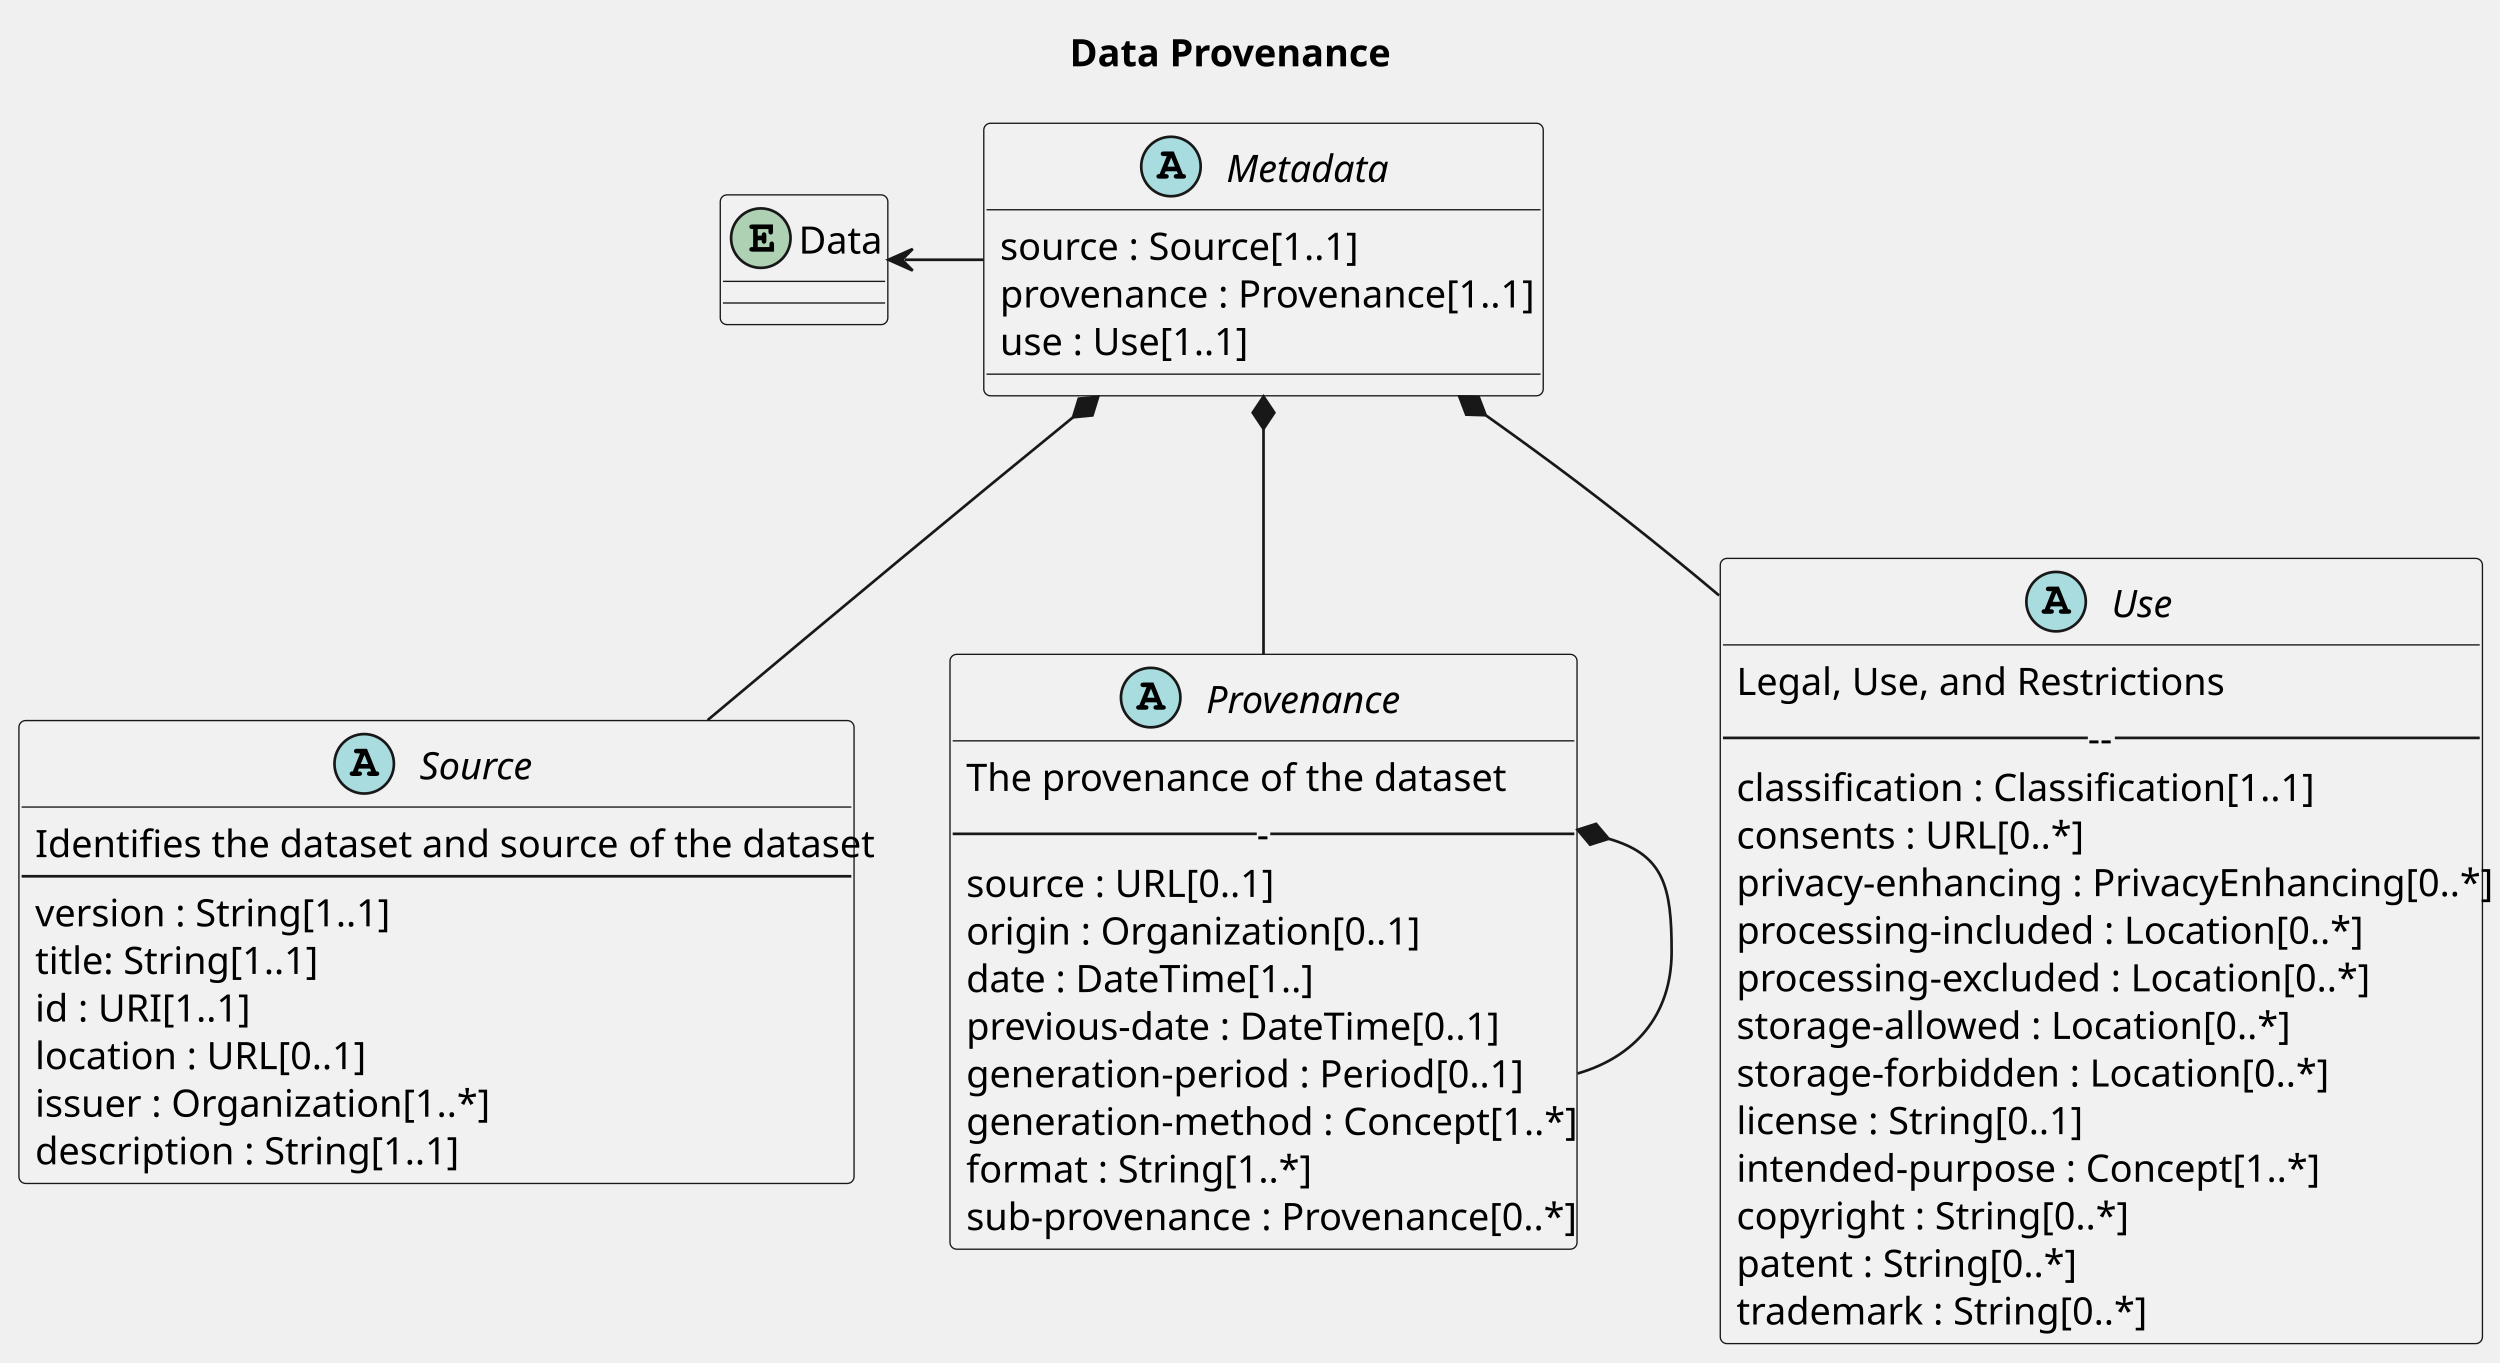
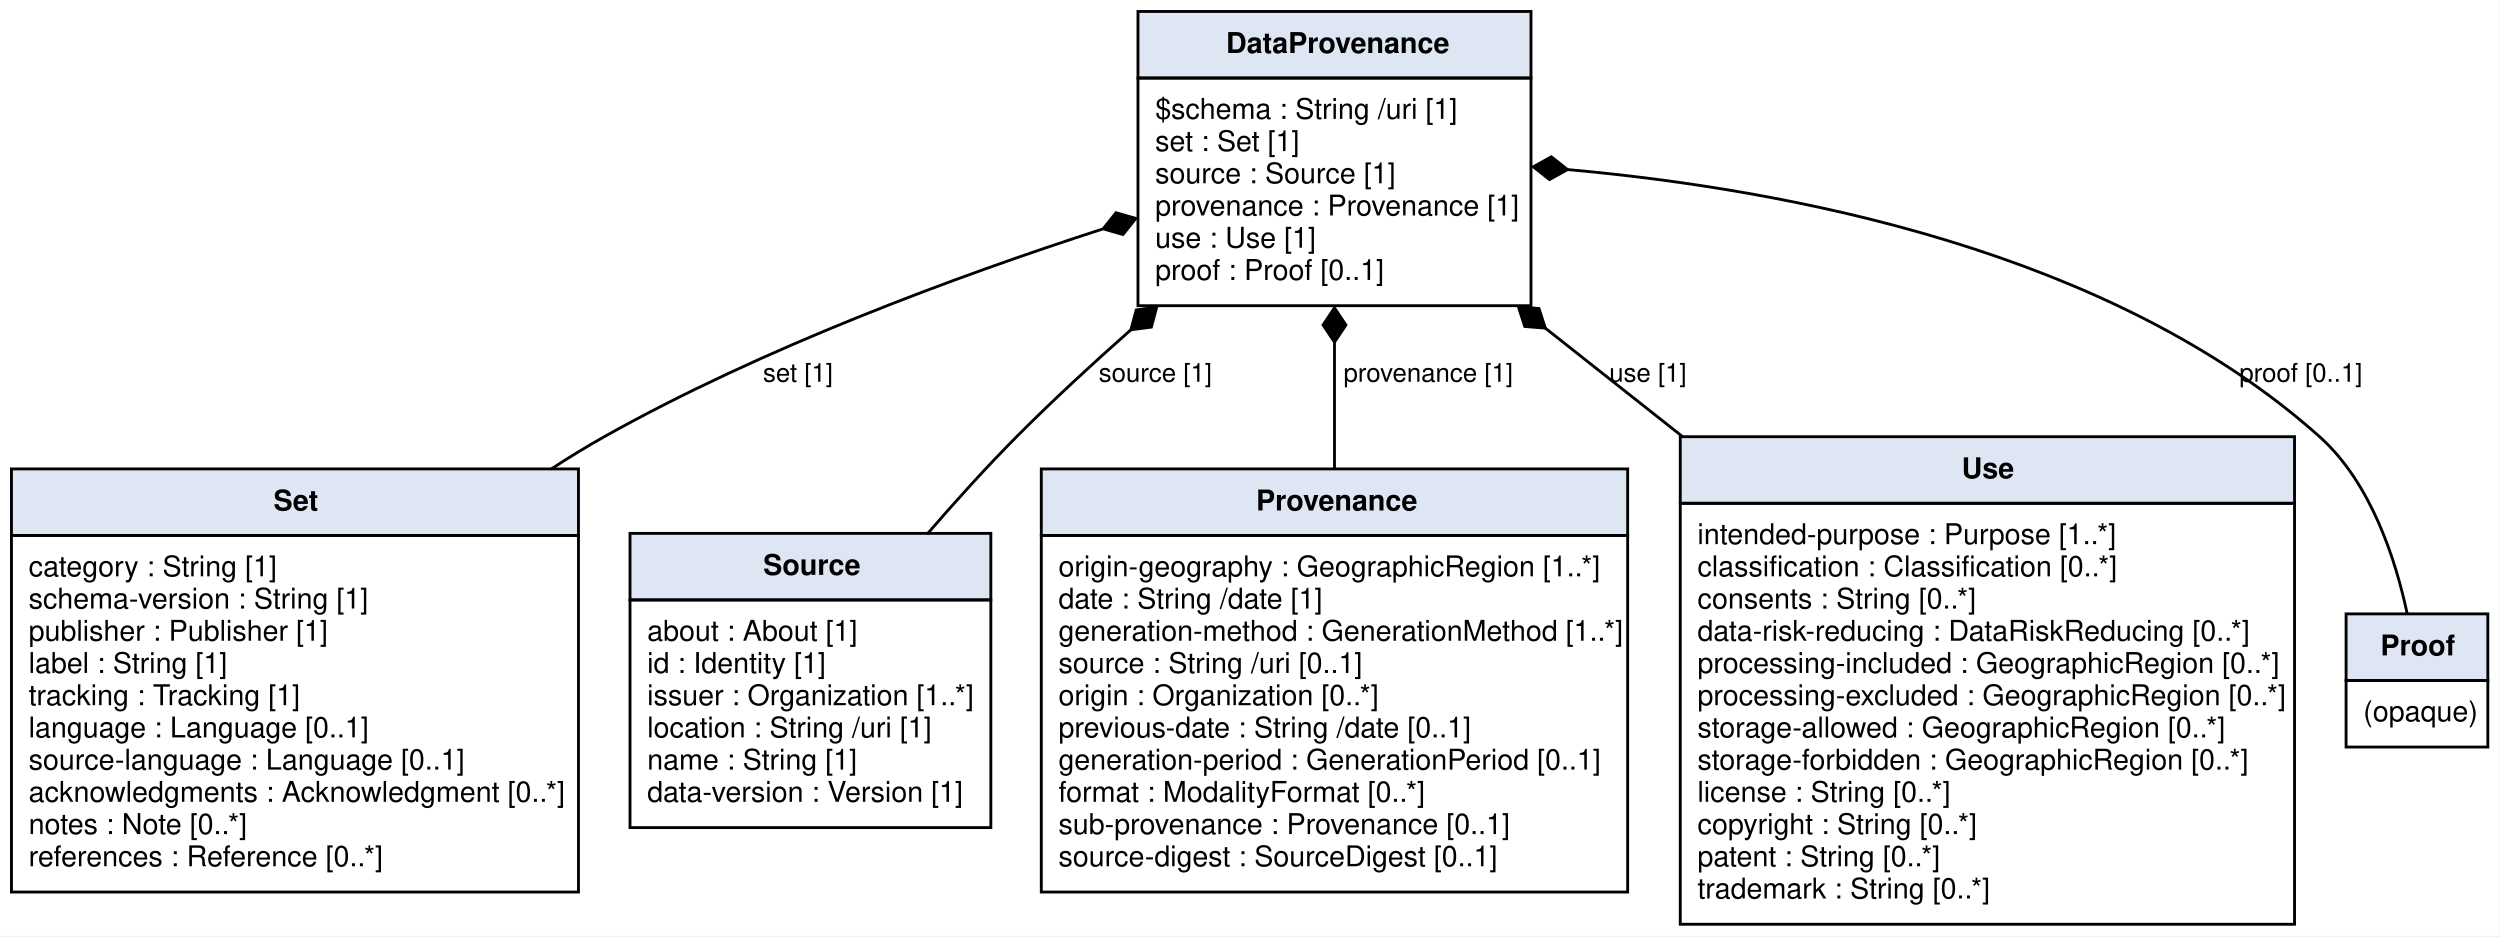
- <svg xmlns="http://www.w3.org/2000/svg" contentStyleType="text/css" height="504px" preserveAspectRatio="none" style="width:925px;height:504px;background:#FFFFFF;" version="1.1" viewBox="0 0 925 504" width="925px" zoomAndPan="magnify">
-   <defs />
-   <g>
-     <text fill="#000000" font-family="sans-serif" font-size="14" font-weight="bold" lengthAdjust="spacing" textLength="120" x="395.75" y="24.533">Data Provenance</text>
-     <g id="elem_Data">
-       <rect codeLine="3" fill="#F1F1F1" height="48" id="Data" rx="2.5" ry="2.5" style="stroke:#181818;stroke-width:0.5;" width="62" x="266.5" y="72.109" />
-       <ellipse cx="281.5" cy="88.109" fill="#ADD1B2" rx="11" ry="11" style="stroke:#181818;stroke-width:1.0;" />
-       <path d="M280.359,88.906 L280.359,91.406 L284.688,91.406 L284.688,90.484 Q284.688,89.875 284.922,89.609 Q285.172,89.344 285.547,89.344 Q285.922,89.344 286.156,89.609 Q286.391,89.875 286.391,90.484 L286.391,93.109 L278.391,93.109 Q277.766,93.109 277.5,92.875 Q277.25,92.641 277.25,92.25 Q277.25,91.875 277.516,91.641 Q277.781,91.406 278.391,91.406 L278.656,91.406 L278.656,84.75 L278.391,84.75 Q277.766,84.75 277.5,84.516 Q277.25,84.281 277.25,83.891 Q277.25,83.516 277.5,83.281 Q277.766,83.047 278.391,83.047 L286.016,83.047 L286.016,85.641 Q286.016,86.25 285.781,86.516 Q285.562,86.766 285.172,86.766 Q284.797,86.766 284.562,86.516 Q284.328,86.25 284.328,85.641 L284.328,84.75 L280.359,84.75 L280.359,87.203 L281.844,87.203 Q281.844,86.547 281.969,86.359 Q282.234,85.953 282.703,85.953 Q283.078,85.953 283.312,86.219 Q283.547,86.469 283.547,87.078 L283.547,89.047 Q283.547,89.594 283.422,89.781 Q283.156,90.172 282.703,90.172 Q282.234,90.172 281.969,89.766 Q281.844,89.578 281.844,88.906 L280.359,88.906 Z " fill="#000000" />
-       <text fill="#000000" font-family="sans-serif" font-size="14" lengthAdjust="spacing" textLength="30" x="295.5" y="93.838">Data</text>
-       <line style="stroke:#181818;stroke-width:0.5;" x1="267.5" x2="327.5" y1="104.109" y2="104.109" />
-       <line style="stroke:#181818;stroke-width:0.5;" x1="267.5" x2="327.5" y1="112.109" y2="112.109" />
+ <svg xmlns="http://www.w3.org/2000/svg" width="873pt" height="327pt" viewBox="0.00 0.00 873.00 327.00">
+   <g id="graph0" class="graph" transform="scale(1 1) rotate(0) translate(4 322.75)">
+     <polygon fill="white" stroke="none" points="-4,4 -4,-322.75 868.75,-322.75 868.75,4 -4,4" />
+     <g id="node1" class="node">
+       <polygon fill="#dde6f2" stroke="none" points="393.38,-295.5 393.38,-318.75 530.62,-318.75 530.62,-295.5 393.38,-295.5" />
+       <polygon fill="none" stroke="black" points="393.38,-295.5 393.38,-318.75 530.62,-318.75 530.62,-295.5 393.38,-295.5" />
+       <text xml:space="preserve" text-anchor="start" x="424.12" y="-304.25" font-family="Helvetica,sans-Serif" font-weight="bold" font-size="10.00">DataProvenance</text>
+       <polygon fill="none" stroke="black" points="393.38,-216 393.38,-295.5 530.62,-295.5 530.62,-216 393.38,-216" />
+       <text xml:space="preserve" text-anchor="start" x="399.38" y="-281.25" font-family="Helvetica,sans-Serif" font-size="10.00">$schema : String /uri [1]</text>
+       <text xml:space="preserve" text-anchor="start" x="399.38" y="-270" font-family="Helvetica,sans-Serif" font-size="10.00">set : Set [1]</text>
+       <text xml:space="preserve" text-anchor="start" x="399.38" y="-258.75" font-family="Helvetica,sans-Serif" font-size="10.00">source : Source [1]</text>
+       <text xml:space="preserve" text-anchor="start" x="399.38" y="-247.5" font-family="Helvetica,sans-Serif" font-size="10.00">provenance : Provenance [1]</text>
+       <text xml:space="preserve" text-anchor="start" x="399.38" y="-236.25" font-family="Helvetica,sans-Serif" font-size="10.00">use : Use [1]</text>
+       <text xml:space="preserve" text-anchor="start" x="399.38" y="-225" font-family="Helvetica,sans-Serif" font-size="10.00">proof : Proof [0..1]</text>
    </g>
-     <g id="elem_Metadata">
-       <rect codeLine="5" fill="#F1F1F1" height="100.828" id="Metadata" rx="2.5" ry="2.5" style="stroke:#181818;stroke-width:0.5;" width="207" x="364" y="45.609" />
-       <ellipse cx="433.25" cy="61.609" fill="#A9DCDF" rx="11" ry="11" style="stroke:#181818;stroke-width:1.0;" />
-       <path d="M435.438,63.375 L431.297,63.375 L430.875,64.406 L431.297,64.406 Q431.906,64.406 432.172,64.641 Q432.438,64.875 432.438,65.266 Q432.438,65.641 432.172,65.875 Q431.906,66.109 431.297,66.109 L429,66.109 Q428.391,66.109 428.141,65.875 Q427.875,65.641 427.875,65.25 Q427.875,64.875 428.156,64.641 Q428.422,64.391 429.047,64.406 L431.719,57.75 L430.609,57.75 Q430,57.75 429.734,57.516 Q429.469,57.281 429.469,56.891 Q429.469,56.516 429.734,56.281 Q430,56.047 430.609,56.047 L434.281,56.047 L437.672,64.406 Q438.266,64.406 438.453,64.547 Q438.844,64.812 438.844,65.266 Q438.844,65.641 438.578,65.875 Q438.328,66.109 437.719,66.109 L435.422,66.109 Q434.812,66.109 434.547,65.875 Q434.281,65.641 434.281,65.25 Q434.281,64.875 434.547,64.641 Q434.812,64.406 435.422,64.406 L435.844,64.406 L435.438,63.375 Z M434.719,61.672 L433.359,58.297 L431.984,61.672 L434.719,61.672 Z " fill="#000000" />
-       <text fill="#000000" font-family="sans-serif" font-size="14" font-style="italic" lengthAdjust="spacing" textLength="60" x="453.75" y="67.338">Metadata</text>
-       <line style="stroke:#181818;stroke-width:0.5;" x1="365" x2="570" y1="77.609" y2="77.609" />
-       <text fill="#000000" font-family="sans-serif" font-size="14" lengthAdjust="spacing" textLength="132" x="370" y="96.143">source : Source[1..1]</text>
-       <text fill="#000000" font-family="sans-serif" font-size="14" lengthAdjust="spacing" textLength="195" x="370" y="113.752">provenance : Provenance[1..1]</text>
-       <text fill="#000000" font-family="sans-serif" font-size="14" lengthAdjust="spacing" textLength="91" x="370" y="131.361">use : Use[1..1]</text>
-       <line style="stroke:#181818;stroke-width:0.5;" x1="365" x2="570" y1="138.438" y2="138.438" />
+     <g id="node2" class="node">
+       <polygon fill="#dde6f2" stroke="none" points="0,-135.75 0,-159 198,-159 198,-135.75 0,-135.75" />
+       <polygon fill="none" stroke="black" points="0,-135.75 0,-159 198,-159 198,-135.75 0,-135.75" />
+       <text xml:space="preserve" text-anchor="start" x="91.5" y="-144.5" font-family="Helvetica,sans-Serif" font-weight="bold" font-size="10.00">Set</text>
+       <polygon fill="none" stroke="black" points="0,-11.25 0,-135.75 198,-135.75 198,-11.25 0,-11.25" />
+       <text xml:space="preserve" text-anchor="start" x="6" y="-121.5" font-family="Helvetica,sans-Serif" font-size="10.00">category : String [1]</text>
+       <text xml:space="preserve" text-anchor="start" x="6" y="-110.25" font-family="Helvetica,sans-Serif" font-size="10.00">schema-version : String [1]</text>
+       <text xml:space="preserve" text-anchor="start" x="6" y="-99" font-family="Helvetica,sans-Serif" font-size="10.00">publisher : Publisher [1]</text>
+       <text xml:space="preserve" text-anchor="start" x="6" y="-87.75" font-family="Helvetica,sans-Serif" font-size="10.00">label : String [1]</text>
+       <text xml:space="preserve" text-anchor="start" x="6" y="-76.5" font-family="Helvetica,sans-Serif" font-size="10.00">tracking : Tracking [1]</text>
+       <text xml:space="preserve" text-anchor="start" x="6" y="-65.25" font-family="Helvetica,sans-Serif" font-size="10.00">language : Language [0..1]</text>
+       <text xml:space="preserve" text-anchor="start" x="6" y="-54" font-family="Helvetica,sans-Serif" font-size="10.00">source-language : Language [0..1]</text>
+       <text xml:space="preserve" text-anchor="start" x="6" y="-42.75" font-family="Helvetica,sans-Serif" font-size="10.00">acknowledgments : Acknowledgment [0..*]</text>
+       <text xml:space="preserve" text-anchor="start" x="6" y="-31.5" font-family="Helvetica,sans-Serif" font-size="10.00">notes : Note [0..*]</text>
+       <text xml:space="preserve" text-anchor="start" x="6" y="-20.25" font-family="Helvetica,sans-Serif" font-size="10.00">references : Reference [0..*]</text>
    </g>
-     <g id="elem_Source">
-       <rect codeLine="16" fill="#F1F1F1" height="171.266" id="Source" rx="2.5" ry="2.5" style="stroke:#181818;stroke-width:0.5;" width="309" x="7" y="266.609" />
-       <ellipse cx="134.75" cy="282.609" fill="#A9DCDF" rx="11" ry="11" style="stroke:#181818;stroke-width:1.0;" />
-       <path d="M136.938,284.375 L132.797,284.375 L132.375,285.406 L132.797,285.406 Q133.406,285.406 133.672,285.641 Q133.938,285.875 133.938,286.266 Q133.938,286.641 133.672,286.875 Q133.406,287.109 132.797,287.109 L130.5,287.109 Q129.891,287.109 129.641,286.875 Q129.375,286.641 129.375,286.25 Q129.375,285.875 129.656,285.641 Q129.922,285.391 130.547,285.406 L133.219,278.75 L132.109,278.75 Q131.5,278.75 131.234,278.516 Q130.969,278.281 130.969,277.891 Q130.969,277.516 131.234,277.281 Q131.5,277.047 132.109,277.047 L135.781,277.047 L139.172,285.406 Q139.766,285.406 139.953,285.547 Q140.344,285.812 140.344,286.266 Q140.344,286.641 140.078,286.875 Q139.828,287.109 139.219,287.109 L136.922,287.109 Q136.312,287.109 136.047,286.875 Q135.781,286.641 135.781,286.25 Q135.781,285.875 136.047,285.641 Q136.312,285.406 136.922,285.406 L137.344,285.406 L136.938,284.375 Z M136.219,282.672 L134.859,279.297 L133.484,282.672 L136.219,282.672 Z " fill="#000000" />
-       <text fill="#000000" font-family="sans-serif" font-size="14" font-style="italic" lengthAdjust="spacing" textLength="45" x="155.25" y="288.338">Source</text>
-       <line style="stroke:#181818;stroke-width:0.5;" x1="8" x2="315" y1="298.609" y2="298.609" />
-       <text fill="#000000" font-family="sans-serif" font-size="14" lengthAdjust="spacing" textLength="297" x="13" y="317.143">Identifies the dataset and source of the dataset</text>
-       <line style="stroke:#181818;stroke-width:1.0;" x1="8" x2="315" y1="324.219" y2="324.219" />
-       <text fill="#000000" font-family="sans-serif" font-size="14" lengthAdjust="spacing" textLength="127" x="13" y="342.752">version : String[1..1]</text>
-       <text fill="#000000" font-family="sans-serif" font-size="14" lengthAdjust="spacing" textLength="99" x="13" y="360.361">title: String[1..1]</text>
-       <text fill="#000000" font-family="sans-serif" font-size="14" lengthAdjust="spacing" textLength="77" x="13" y="377.971">id : URI[1..1]</text>
-       <text fill="#000000" font-family="sans-serif" font-size="14" lengthAdjust="spacing" textLength="120" x="13" y="395.58">location : URL[0..1]</text>
-       <text fill="#000000" font-family="sans-serif" font-size="14" lengthAdjust="spacing" textLength="159" x="13" y="413.19">issuer : Organization[1..*]</text>
-       <text fill="#000000" font-family="sans-serif" font-size="14" lengthAdjust="spacing" textLength="150" x="13" y="430.799">description : String[1..1]</text>
+     <g id="edge1" class="edge">
+       <path fill="none" stroke="black" d="M381.08,-242.8C329.52,-226.13 262.28,-201.25 207,-170.25 200.78,-166.76 194.54,-162.94 188.36,-158.9" />
+       <polygon fill="black" stroke="black" points="381.21,-242.84 388.14,-240.85 392.64,-246.48 385.71,-248.47 381.21,-242.84" />
+       <text xml:space="preserve" text-anchor="middle" x="273.4" y="-189.45" font-family="Helvetica,sans-Serif" font-size="9.00"> set [1]</text>
    </g>
-     <g id="elem_Provenance">
-       <rect codeLine="27" fill="#F1F1F1" height="220.094" id="Provenance" rx="2.5" ry="2.5" style="stroke:#181818;stroke-width:0.5;" width="232" x="351.5" y="242.109" />
-       <ellipse cx="425.75" cy="258.109" fill="#A9DCDF" rx="11" ry="11" style="stroke:#181818;stroke-width:1.0;" />
-       <path d="M427.938,259.875 L423.797,259.875 L423.375,260.906 L423.797,260.906 Q424.406,260.906 424.672,261.141 Q424.938,261.375 424.938,261.766 Q424.938,262.141 424.672,262.375 Q424.406,262.609 423.797,262.609 L421.5,262.609 Q420.891,262.609 420.641,262.375 Q420.375,262.141 420.375,261.75 Q420.375,261.375 420.656,261.141 Q420.922,260.891 421.547,260.906 L424.219,254.25 L423.109,254.25 Q422.5,254.25 422.234,254.016 Q421.969,253.781 421.969,253.391 Q421.969,253.016 422.234,252.781 Q422.5,252.547 423.109,252.547 L426.781,252.547 L430.172,260.906 Q430.766,260.906 430.953,261.047 Q431.344,261.312 431.344,261.766 Q431.344,262.141 431.078,262.375 Q430.828,262.609 430.219,262.609 L427.922,262.609 Q427.312,262.609 427.047,262.375 Q426.781,262.141 426.781,261.75 Q426.781,261.375 427.047,261.141 Q427.312,260.906 427.922,260.906 L428.344,260.906 L427.938,259.875 Z M427.219,258.172 L425.859,254.797 L424.484,258.172 L427.219,258.172 Z " fill="#000000" />
-       <text fill="#000000" font-family="sans-serif" font-size="14" font-style="italic" lengthAdjust="spacing" textLength="75" x="446.25" y="263.838">Provenance</text>
-       <line style="stroke:#181818;stroke-width:0.5;" x1="352.5" x2="582.5" y1="274.109" y2="274.109" />
-       <text fill="#000000" font-family="sans-serif" font-size="14" lengthAdjust="spacing" textLength="195" x="357.5" y="292.643">The provenance of the dataset</text>
-       <text fill="#000000" font-family="sans-serif" font-size="14" lengthAdjust="spacing" textLength="114" x="357.5" y="331.861">source : URL[0..1]</text>
-       <text fill="#000000" font-family="sans-serif" font-size="14" lengthAdjust="spacing" textLength="159" x="357.5" y="349.471">origin : Organization[0..1]</text>
-       <text fill="#000000" font-family="sans-serif" font-size="14" lengthAdjust="spacing" textLength="125" x="357.5" y="367.08">date : DateTime[1..]</text>
-       <text fill="#000000" font-family="sans-serif" font-size="14" lengthAdjust="spacing" textLength="192" x="357.5" y="384.69">previous-date : DateTime[0..1]</text>
-       <text fill="#000000" font-family="sans-serif" font-size="14" lengthAdjust="spacing" textLength="198" x="357.5" y="402.299">generation-period : Period[0..1]</text>
-       <text fill="#000000" font-family="sans-serif" font-size="14" lengthAdjust="spacing" textLength="214" x="357.5" y="419.908">generation-method : Concept[1..*]</text>
-       <text fill="#000000" font-family="sans-serif" font-size="14" lengthAdjust="spacing" textLength="118" x="357.5" y="437.518">format : String[1..*]</text>
-       <text fill="#000000" font-family="sans-serif" font-size="14" lengthAdjust="spacing" textLength="220" x="357.5" y="455.127">sub-provenance : Provenance[0..*]</text>
-       <line style="stroke:#181818;stroke-width:1.0;" x1="352.5" x2="465" y1="308.523" y2="308.523" />
-       <text fill="#000000" font-family="sans-serif" font-size="14" lengthAdjust="spacing" textLength="5" x="465" y="313.752">-</text>
-       <line style="stroke:#181818;stroke-width:1.0;" x1="470" x2="582.5" y1="308.523" y2="308.523" />
+     <g id="node3" class="node">
+       <polygon fill="#dde6f2" stroke="none" points="216,-113.25 216,-136.5 342,-136.5 342,-113.25 216,-113.25" />
+       <polygon fill="none" stroke="black" points="216,-113.25 216,-136.5 342,-136.5 342,-113.25 216,-113.25" />
+       <text xml:space="preserve" text-anchor="start" x="262.5" y="-122" font-family="Helvetica,sans-Serif" font-weight="bold" font-size="10.00">Source</text>
+       <polygon fill="none" stroke="black" points="216,-33.75 216,-113.25 342,-113.25 342,-33.75 216,-33.75" />
+       <text xml:space="preserve" text-anchor="start" x="222" y="-99" font-family="Helvetica,sans-Serif" font-size="10.00">about : About [1]</text>
+       <text xml:space="preserve" text-anchor="start" x="222" y="-87.75" font-family="Helvetica,sans-Serif" font-size="10.00">id : Identity [1]</text>
+       <text xml:space="preserve" text-anchor="start" x="222" y="-76.5" font-family="Helvetica,sans-Serif" font-size="10.00">issuer : Organization [1..*]</text>
+       <text xml:space="preserve" text-anchor="start" x="222" y="-65.25" font-family="Helvetica,sans-Serif" font-size="10.00">location : String /uri [1]</text>
+       <text xml:space="preserve" text-anchor="start" x="222" y="-54" font-family="Helvetica,sans-Serif" font-size="10.00">name : String [1]</text>
+       <text xml:space="preserve" text-anchor="start" x="222" y="-42.75" font-family="Helvetica,sans-Serif" font-size="10.00">data-version : Version [1]</text>
    </g>
-     <g id="elem_Use">
-       <rect codeLine="42" fill="#F1F1F1" height="290.531" id="Use" rx="2.5" ry="2.5" style="stroke:#181818;stroke-width:0.5;" width="282" x="636.5" y="206.609" />
-       <ellipse cx="760.75" cy="222.609" fill="#A9DCDF" rx="11" ry="11" style="stroke:#181818;stroke-width:1.0;" />
-       <path d="M762.938,224.375 L758.797,224.375 L758.375,225.406 L758.797,225.406 Q759.406,225.406 759.672,225.641 Q759.938,225.875 759.938,226.266 Q759.938,226.641 759.672,226.875 Q759.406,227.109 758.797,227.109 L756.5,227.109 Q755.891,227.109 755.641,226.875 Q755.375,226.641 755.375,226.25 Q755.375,225.875 755.656,225.641 Q755.922,225.391 756.547,225.406 L759.219,218.75 L758.109,218.75 Q757.5,218.75 757.234,218.516 Q756.969,218.281 756.969,217.891 Q756.969,217.516 757.234,217.281 Q757.5,217.047 758.109,217.047 L761.781,217.047 L765.172,225.406 Q765.766,225.406 765.953,225.547 Q766.344,225.812 766.344,226.266 Q766.344,226.641 766.078,226.875 Q765.828,227.109 765.219,227.109 L762.922,227.109 Q762.312,227.109 762.047,226.875 Q761.781,226.641 761.781,226.25 Q761.781,225.875 762.047,225.641 Q762.312,225.406 762.922,225.406 L763.344,225.406 L762.938,224.375 Z M762.219,222.672 L760.859,219.297 L759.484,222.672 L762.219,222.672 Z " fill="#000000" />
-       <text fill="#000000" font-family="sans-serif" font-size="14" font-style="italic" lengthAdjust="spacing" textLength="25" x="781.25" y="228.338">Use</text>
-       <line style="stroke:#181818;stroke-width:0.5;" x1="637.5" x2="917.5" y1="238.609" y2="238.609" />
-       <text fill="#000000" font-family="sans-serif" font-size="14" lengthAdjust="spacing" textLength="177" x="642.5" y="257.143">Legal, Use, and Restrictions</text>
-       <text fill="#000000" font-family="sans-serif" font-size="14" lengthAdjust="spacing" textLength="207" x="642.5" y="296.361">classification : Classification[1..1]</text>
-       <text fill="#000000" font-family="sans-serif" font-size="14" lengthAdjust="spacing" textLength="125" x="642.5" y="313.971">consents : URL[0..*]</text>
-       <text fill="#000000" font-family="sans-serif" font-size="14" lengthAdjust="spacing" textLength="270" x="642.5" y="331.58">privacy-enhancing : PrivacyEnhancing[0..*]</text>
-       <text fill="#000000" font-family="sans-serif" font-size="14" lengthAdjust="spacing" textLength="222" x="642.5" y="349.19">processing-included : Location[0..*]</text>
-       <text fill="#000000" font-family="sans-serif" font-size="14" lengthAdjust="spacing" textLength="225" x="642.5" y="366.799">processing-excluded : Location[0..*]</text>
-       <text fill="#000000" font-family="sans-serif" font-size="14" lengthAdjust="spacing" textLength="195" x="642.5" y="384.408">storage-allowed : Location[0..*]</text>
-       <text fill="#000000" font-family="sans-serif" font-size="14" lengthAdjust="spacing" textLength="208" x="642.5" y="402.018">storage-forbidden : Location[0..*]</text>
-       <text fill="#000000" font-family="sans-serif" font-size="14" lengthAdjust="spacing" textLength="125" x="642.5" y="419.627">license : String[0..1]</text>
-       <text fill="#000000" font-family="sans-serif" font-size="14" lengthAdjust="spacing" textLength="206" x="642.5" y="437.236">intended-purpose : Concept[1..*]</text>
-       <text fill="#000000" font-family="sans-serif" font-size="14" lengthAdjust="spacing" textLength="136" x="642.5" y="454.846">copyright : String[0..*]</text>
-       <text fill="#000000" font-family="sans-serif" font-size="14" lengthAdjust="spacing" textLength="118" x="642.5" y="472.455">patent : String[0..*]</text>
-       <text fill="#000000" font-family="sans-serif" font-size="14" lengthAdjust="spacing" textLength="142" x="642.5" y="490.065">trademark : String[0..*]</text>
-       <line style="stroke:#181818;stroke-width:1.0;" x1="637.5" x2="772.5" y1="273.023" y2="273.023" />
-       <text fill="#000000" font-family="sans-serif" font-size="14" lengthAdjust="spacing" textLength="10" x="772.5" y="278.252">--</text>
-       <line style="stroke:#181818;stroke-width:1.0;" x1="782.5" x2="917.5" y1="273.023" y2="273.023" />
+     <g id="edge2" class="edge">
+       <path fill="none" stroke="black" d="M390.82,-207.51C377.26,-195.53 363.44,-182.76 351,-170.25 340.43,-159.62 329.61,-147.65 319.69,-136.16" />
+       <polygon fill="black" stroke="black" points="390.9,-207.58 398.05,-208.52 399.93,-215.48 392.78,-214.54 390.9,-207.58" />
+       <text xml:space="preserve" text-anchor="middle" x="398.2" y="-189.45" font-family="Helvetica,sans-Serif" font-size="9.00"> source [1]</text>
    </g>
-     <g id="link_Metadata_Source">
-       <path codeLine="11" d="M397.021,154.394 C374.121,173.075 357.21,186.959 333.5,206.609 C310.23,225.889 285.28,246.749 261.81,266.449 " fill="none" id="Metadata-backto-Source" style="stroke:#181818;stroke-width:1.0;" />
-       <polygon fill="#181818" points="406.32,146.809,399.142,147.502,397.021,154.394,404.199,153.702,406.32,146.809" style="stroke:#181818;stroke-width:1.0;" />
+     <g id="node4" class="node">
+       <polygon fill="#dde6f2" stroke="none" points="359.62,-135.75 359.62,-159 564.38,-159 564.38,-135.75 359.62,-135.75" />
+       <polygon fill="none" stroke="black" points="359.62,-135.75 359.62,-159 564.38,-159 564.38,-135.75 359.62,-135.75" />
+       <text xml:space="preserve" text-anchor="start" x="434.62" y="-144.5" font-family="Helvetica,sans-Serif" font-weight="bold" font-size="10.00">Provenance</text>
+       <polygon fill="none" stroke="black" points="359.62,-11.25 359.62,-135.75 564.38,-135.75 564.38,-11.25 359.62,-11.25" />
+       <text xml:space="preserve" text-anchor="start" x="365.62" y="-121.5" font-family="Helvetica,sans-Serif" font-size="10.00">origin-geography : GeographicRegion [1..*]</text>
+       <text xml:space="preserve" text-anchor="start" x="365.62" y="-110.25" font-family="Helvetica,sans-Serif" font-size="10.00">date : String /date [1]</text>
+       <text xml:space="preserve" text-anchor="start" x="365.62" y="-99" font-family="Helvetica,sans-Serif" font-size="10.00">generation-method : GenerationMethod [1..*]</text>
+       <text xml:space="preserve" text-anchor="start" x="365.62" y="-87.75" font-family="Helvetica,sans-Serif" font-size="10.00">source : String /uri [0..1]</text>
+       <text xml:space="preserve" text-anchor="start" x="365.62" y="-76.5" font-family="Helvetica,sans-Serif" font-size="10.00">origin : Organization [0..*]</text>
+       <text xml:space="preserve" text-anchor="start" x="365.62" y="-65.25" font-family="Helvetica,sans-Serif" font-size="10.00">previous-date : String /date [0..1]</text>
+       <text xml:space="preserve" text-anchor="start" x="365.62" y="-54" font-family="Helvetica,sans-Serif" font-size="10.00">generation-period : GenerationPeriod [0..1]</text>
+       <text xml:space="preserve" text-anchor="start" x="365.62" y="-42.75" font-family="Helvetica,sans-Serif" font-size="10.00">format : ModalityFormat [0..*]</text>
+       <text xml:space="preserve" text-anchor="start" x="365.62" y="-31.5" font-family="Helvetica,sans-Serif" font-size="10.00">sub-provenance : Provenance [0..1]</text>
+       <text xml:space="preserve" text-anchor="start" x="365.62" y="-20.25" font-family="Helvetica,sans-Serif" font-size="10.00">source-digest : SourceDigest [0..1]</text>
    </g>
-     <g id="link_Metadata_Provenance">
-       <path codeLine="12" d="M467.5,158.689 C467.5,185.899 467.5,208.789 467.5,241.999 " fill="none" id="Metadata-backto-Provenance" style="stroke:#181818;stroke-width:1.0;" />
-       <polygon fill="#181818" points="467.5,146.689,463.5,152.689,467.5,158.689,471.5,152.689,467.5,146.689" style="stroke:#181818;stroke-width:1.0;" />
+     <g id="edge3" class="edge">
+       <path fill="none" stroke="black" d="M462,-203.34C462,-189.01 462,-173.67 462,-158.97" />
+       <polygon fill="black" stroke="black" points="462,-203.26 466,-209.26 462,-215.26 458,-209.26 462,-203.26" />
+       <text xml:space="preserve" text-anchor="middle" x="493.5" y="-189.45" font-family="Helvetica,sans-Serif" font-size="9.00"> provenance [1]</text>
    </g>
-     <g id="link_Metadata_Use">
-       <path codeLine="13" d="M549.709,153.634 C575.329,171.854 594.26,186.099 619.5,206.609 C624.98,211.059 630.52,215.649 636.07,220.329 " fill="none" id="Metadata-backto-Use" style="stroke:#181818;stroke-width:1.0;" />
-       <polygon fill="#181818" points="539.93,146.679,542.501,153.416,549.709,153.634,547.138,146.897,539.93,146.679" style="stroke:#181818;stroke-width:1.0;" />
+     <g id="node5" class="node">
+       <polygon fill="#dde6f2" stroke="none" points="582.75,-147 582.75,-170.25 797.25,-170.25 797.25,-147 582.75,-147" />
+       <polygon fill="none" stroke="black" points="582.75,-147 582.75,-170.25 797.25,-170.25 797.25,-147 582.75,-147" />
+       <text xml:space="preserve" text-anchor="start" x="681" y="-155.75" font-family="Helvetica,sans-Serif" font-weight="bold" font-size="10.00">Use</text>
+       <polygon fill="none" stroke="black" points="582.75,0 582.75,-147 797.25,-147 797.25,0 582.75,0" />
+       <text xml:space="preserve" text-anchor="start" x="588.75" y="-132.75" font-family="Helvetica,sans-Serif" font-size="10.00">intended-purpose : Purpose [1..*]</text>
+       <text xml:space="preserve" text-anchor="start" x="588.75" y="-121.5" font-family="Helvetica,sans-Serif" font-size="10.00">classification : Classification [0..*]</text>
+       <text xml:space="preserve" text-anchor="start" x="588.75" y="-110.25" font-family="Helvetica,sans-Serif" font-size="10.00">consents : String [0..*]</text>
+       <text xml:space="preserve" text-anchor="start" x="588.75" y="-99" font-family="Helvetica,sans-Serif" font-size="10.00">data-risk-reducing : DataRiskReducing [0..*]</text>
+       <text xml:space="preserve" text-anchor="start" x="588.75" y="-87.75" font-family="Helvetica,sans-Serif" font-size="10.00">processing-included : GeographicRegion [0..*]</text>
+       <text xml:space="preserve" text-anchor="start" x="588.75" y="-76.5" font-family="Helvetica,sans-Serif" font-size="10.00">processing-excluded : GeographicRegion [0..*]</text>
+       <text xml:space="preserve" text-anchor="start" x="588.75" y="-65.25" font-family="Helvetica,sans-Serif" font-size="10.00">storage-allowed : GeographicRegion [0..*]</text>
+       <text xml:space="preserve" text-anchor="start" x="588.75" y="-54" font-family="Helvetica,sans-Serif" font-size="10.00">storage-forbidden : GeographicRegion [0..*]</text>
+       <text xml:space="preserve" text-anchor="start" x="588.75" y="-42.75" font-family="Helvetica,sans-Serif" font-size="10.00">license : String [0..*]</text>
+       <text xml:space="preserve" text-anchor="start" x="588.75" y="-31.5" font-family="Helvetica,sans-Serif" font-size="10.00">copyright : String [0..*]</text>
+       <text xml:space="preserve" text-anchor="start" x="588.75" y="-20.25" font-family="Helvetica,sans-Serif" font-size="10.00">patent : String [0..*]</text>
+       <text xml:space="preserve" text-anchor="start" x="588.75" y="-9" font-family="Helvetica,sans-Serif" font-size="10.00">trademark : String [0..*]</text>
    </g>
-     <g id="link_Data_Metadata">
-       <path codeLine="14" d="M334.71,96.109 C346.46,96.109 352.2,96.109 363.95,96.109 " fill="none" id="Data-backto-Metadata" style="stroke:#181818;stroke-width:1.0;" />
-       <polygon fill="#181818" points="328.71,96.109,337.71,100.109,333.71,96.109,337.71,92.109,328.71,96.109" style="stroke:#181818;stroke-width:1.0;" />
+     <g id="edge4" class="edge">
+       <path fill="none" stroke="black" d="M535.43,-208.32C550.8,-196.17 567.3,-183.13 583.59,-170.25" />
+       <polygon fill="black" stroke="black" points="535.63,-208.16 533.41,-215.02 526.22,-215.61 528.44,-208.75 535.63,-208.16" />
+       <text xml:space="preserve" text-anchor="middle" x="570.2" y="-189.45" font-family="Helvetica,sans-Serif" font-size="9.00"> use [1]</text>
    </g>
-     <g id="link_Provenance_Provenance">
-       <path codeLine="40" d="M595.208,310.351 C615.728,316.281 618.5,327.989 618.5,352.109 C618.5,376.229 604.2,391.269 583.68,397.199 " fill="none" id="Provenance-backto-Provenance" style="stroke:#181818;stroke-width:1.0;" />
-       <polygon fill="#181818" points="583.68,307.019,588.334,312.528,595.208,310.351,590.555,304.842,583.68,307.019" style="stroke:#181818;stroke-width:1.0;" />
+     <g id="node6" class="node">
+       <polygon fill="#dde6f2" stroke="none" points="815.25,-85.12 815.25,-108.38 864.75,-108.38 864.75,-85.12 815.25,-85.12" />
+       <polygon fill="none" stroke="black" points="815.25,-85.12 815.25,-108.38 864.75,-108.38 864.75,-85.12 815.25,-85.12" />
+       <text xml:space="preserve" text-anchor="start" x="827.25" y="-93.88" font-family="Helvetica,sans-Serif" font-weight="bold" font-size="10.00">Proof</text>
+       <polygon fill="none" stroke="black" points="815.25,-61.88 815.25,-85.12 864.75,-85.12 864.75,-61.88 815.25,-61.88" />
+       <text xml:space="preserve" text-anchor="start" x="821.25" y="-70.88" font-family="Helvetica,sans-Serif" font-size="10.00">(opaque)</text>
+     </g>
+     <g id="edge5" class="edge">
+       <path fill="none" stroke="black" d="M543.41,-263.53C619.92,-256.7 733.24,-235.31 806,-170.25 823.97,-154.18 832.6,-127.27 836.64,-108.22" />
+       <polygon fill="black" stroke="black" points="543.38,-263.54 537.72,-268.01 531.42,-264.51 537.07,-260.03 543.38,-263.54" />
+       <text xml:space="preserve" text-anchor="middle" x="798.21" y="-189.45" font-family="Helvetica,sans-Serif" font-size="9.00"> proof [0..1]</text>
    </g>
  </g>
</svg>
